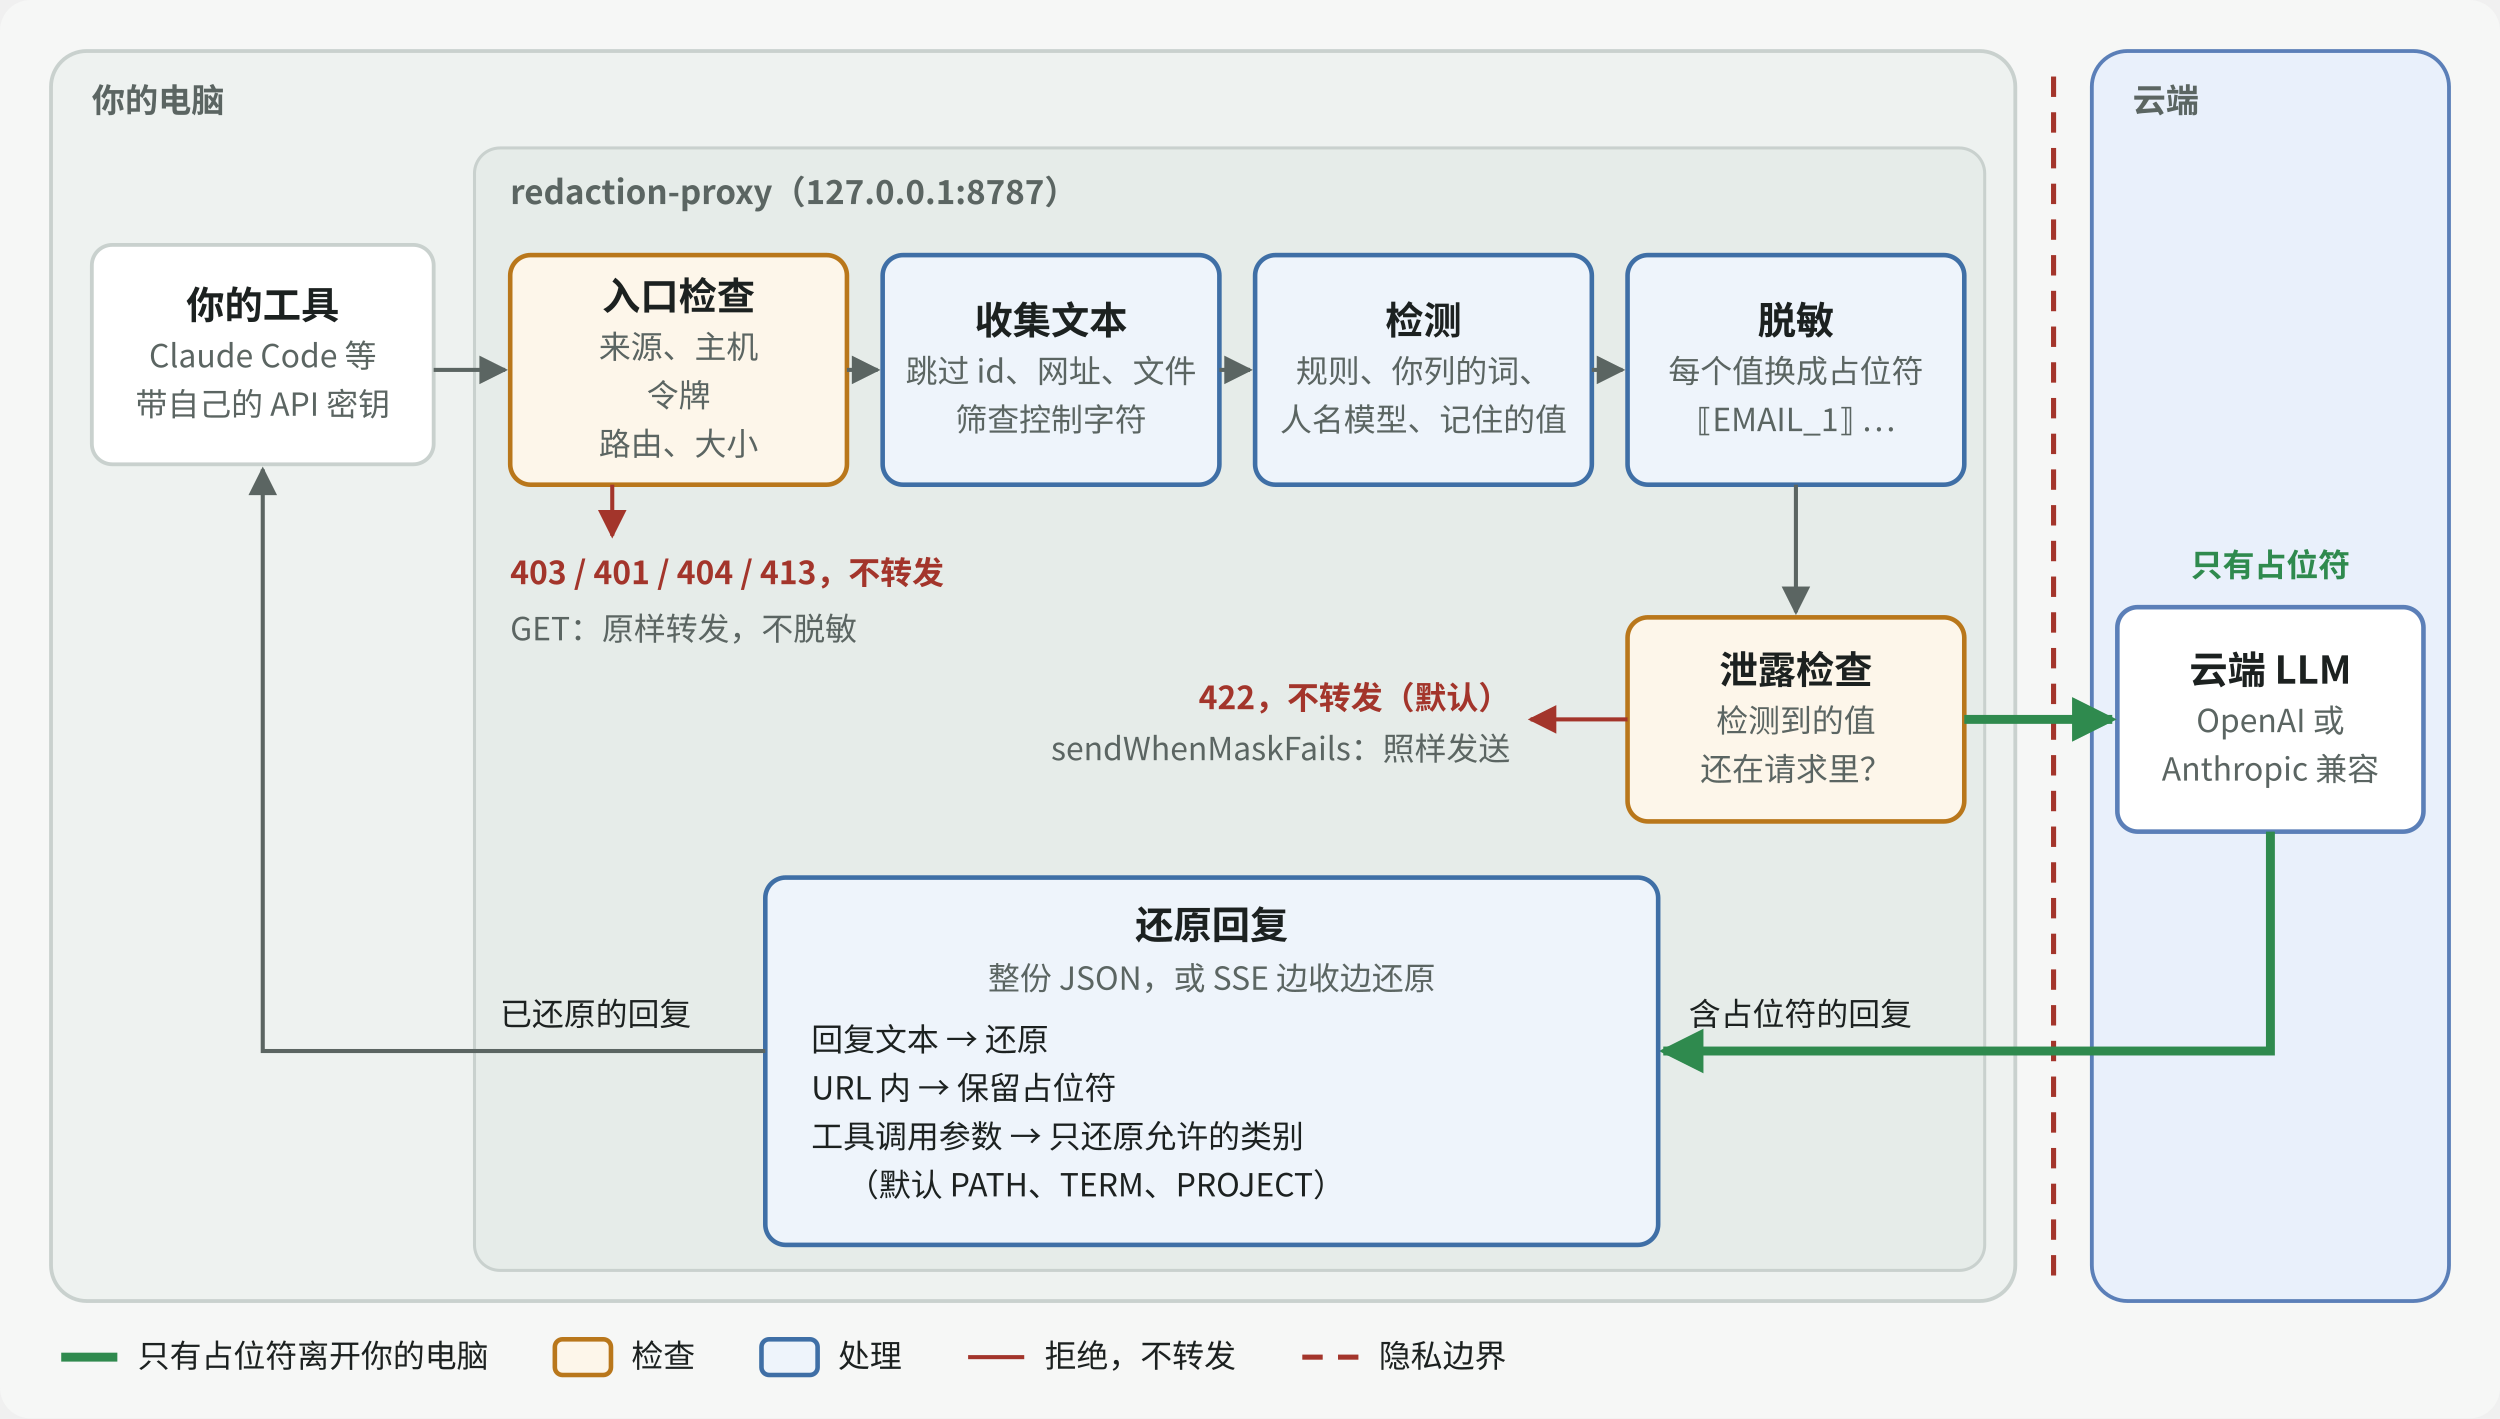
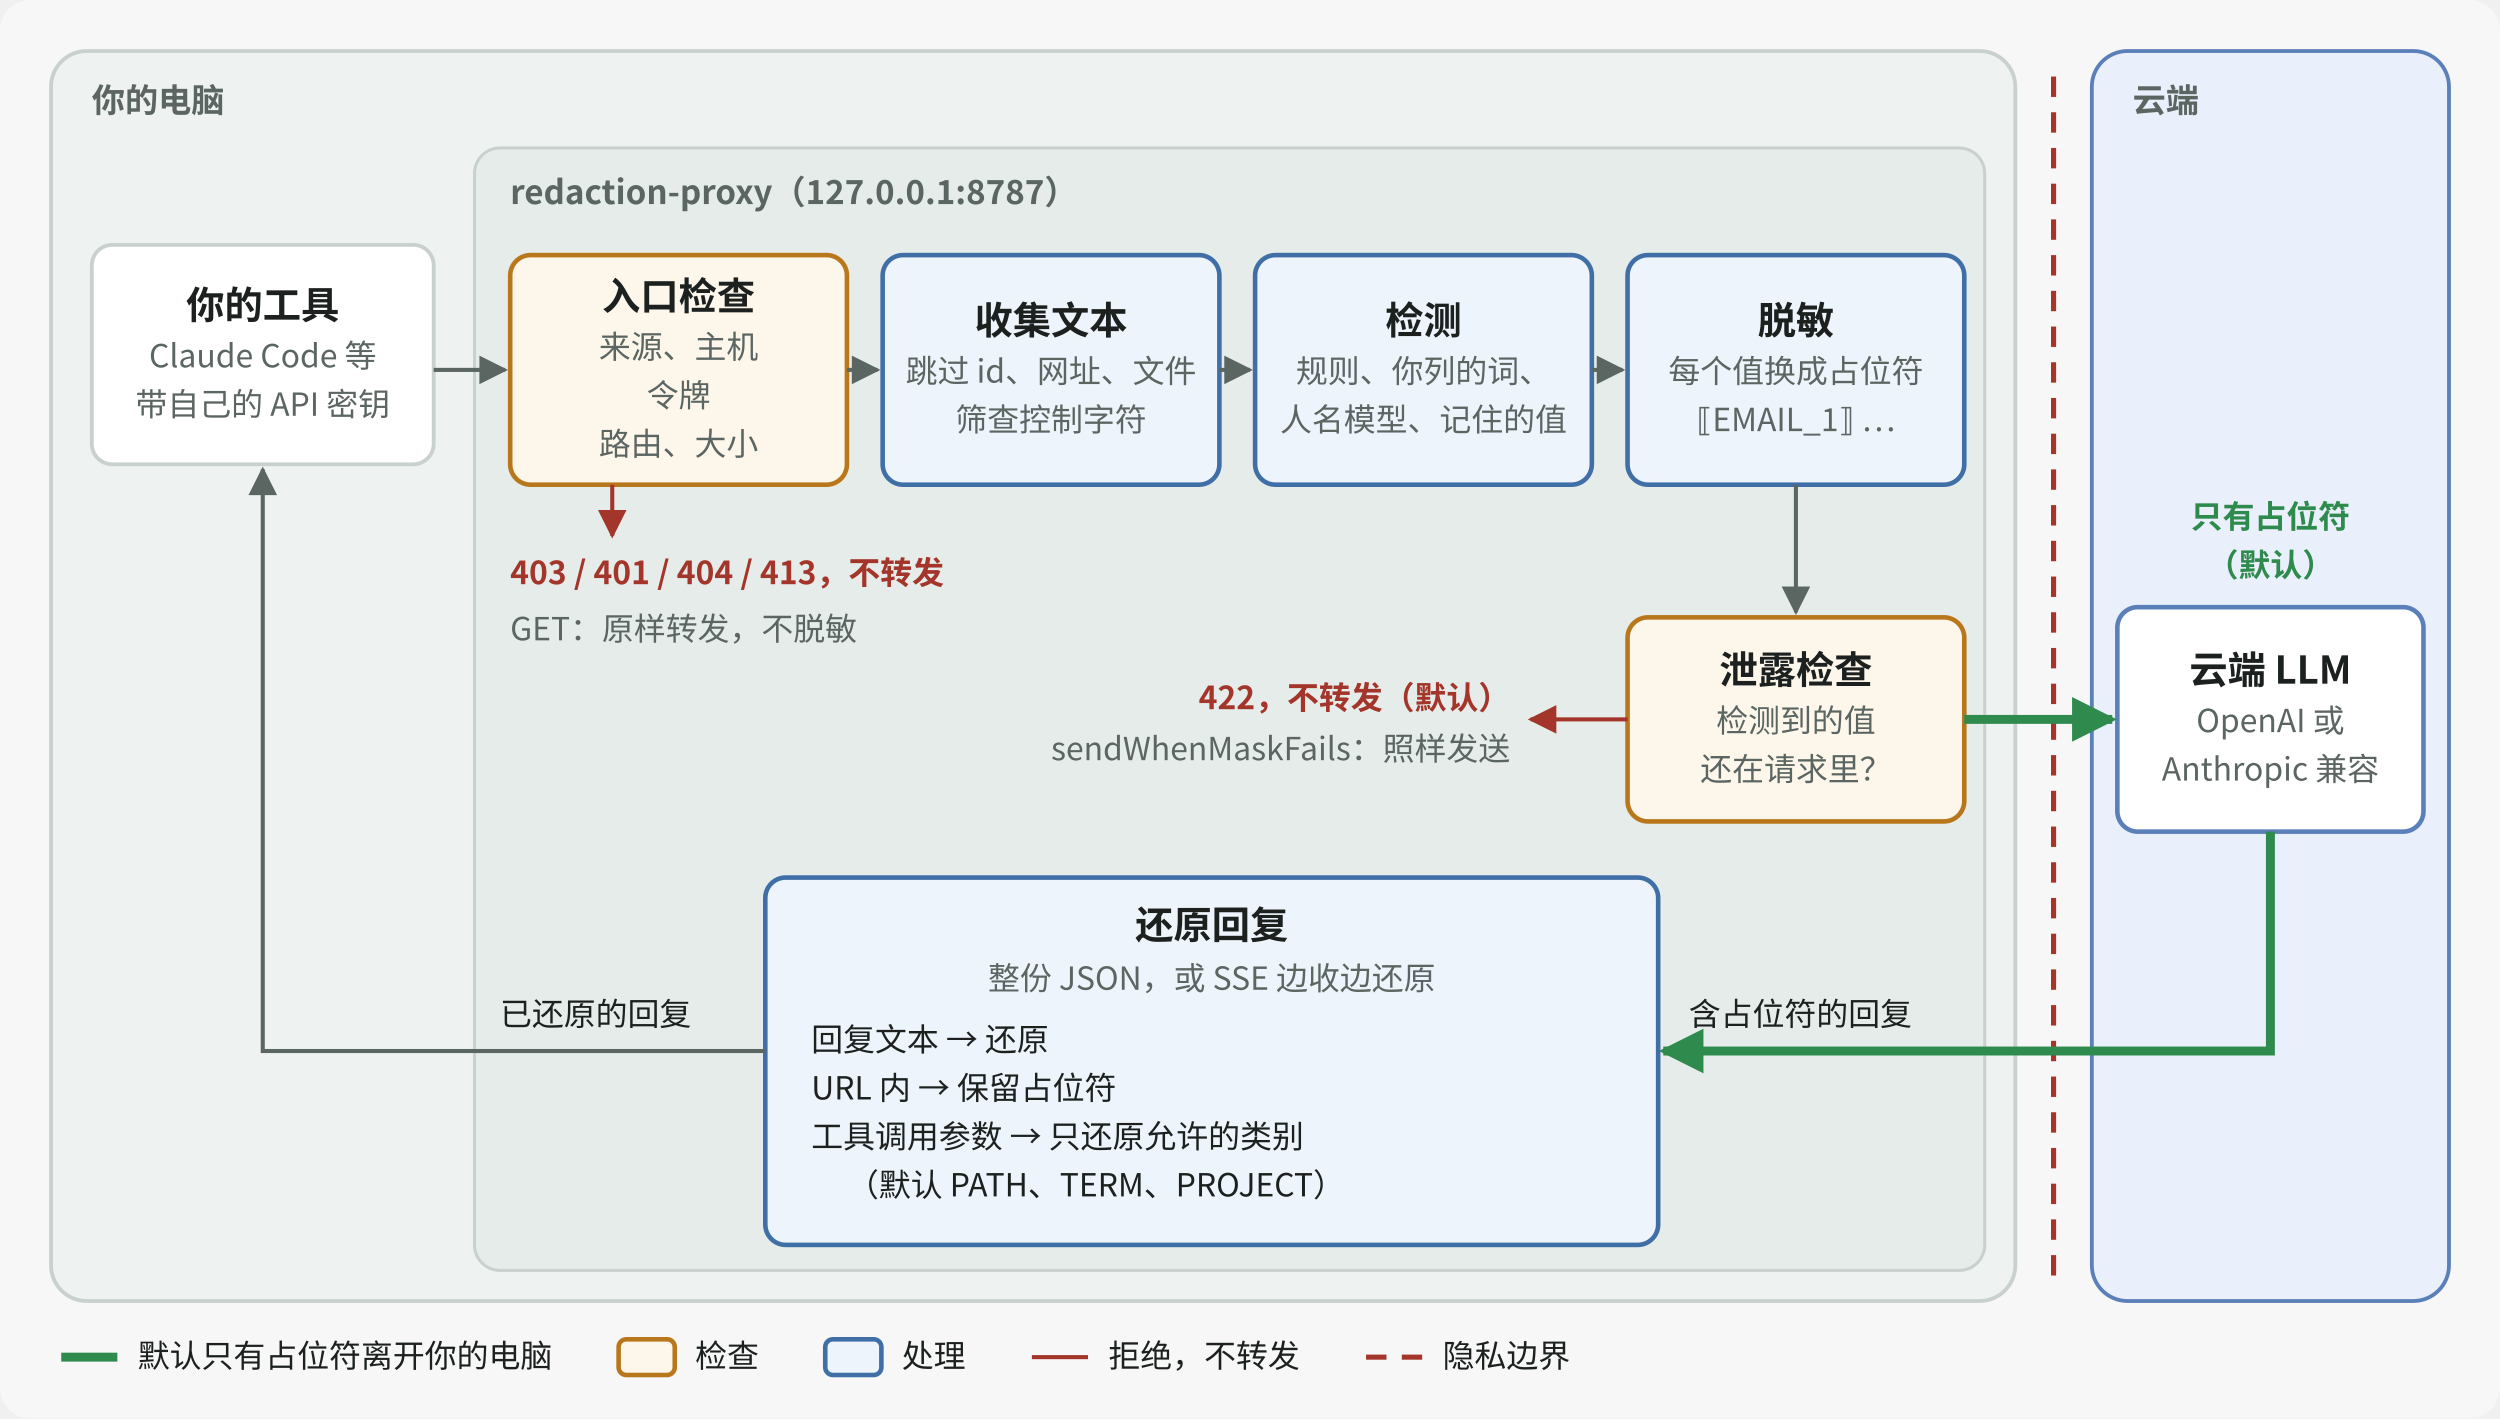
<svg xmlns="http://www.w3.org/2000/svg" width="980" height="556" viewBox="0 0 980 556" role="img" lang="zh-Hans-CN" aria-labelledby="title">
  <style>
text{font-family:"PingFang SC", "Hiragino Sans GB", "Noto Sans CJK SC", "Microsoft YaHei", system-ui, -apple-system, "PingFang TC", "PingFang SC", "Hiragino Sans", "Noto Sans CJK TC", "Noto Sans CJK SC", "Noto Sans CJK JP", "Microsoft JhengHei", "Microsoft YaHei", sans-serif;font-size:12.5px;fill:#1c2120}
.t{font-size:15px;font-weight:600}
.s,.nl{fill:#5b6562}
.zl{font-size:13px;font-weight:600;fill:#5b6562}
.wl{fill:#a3352b;font-weight:600}
.gl{fill:#2f8a4e;font-weight:600}
.bg{fill:#f6f7f6}
.zone{fill:#eef2f0;stroke:#c9d1ce;stroke-width:1.5}
.zone2{fill:#e6ece9;stroke:#c9d1ce;stroke-width:1.2}
.cloudz{fill:#e9f0fb;stroke:#5b7fb8;stroke-width:1.5}
.box{fill:#fff;stroke:#c9d1ce;stroke-width:1.5}
.gate{fill:#fdf6ea;stroke:#b9771b;stroke-width:1.8}
.act{fill:#eef4fb;stroke:#3f6fa6;stroke-width:1.8}
.cbox{fill:#fff;stroke:#5b7fb8;stroke-width:1.8}
.ln{stroke:#5b6562;stroke-width:1.6;fill:none}
.out{stroke:#2f8a4e;stroke-width:3.5;fill:none}
.stopln{stroke:#a3352b;stroke-width:1.6;fill:none}
.wall{stroke:#a3352b;stroke-width:2;stroke-dasharray:8 6;fill:none}
.ah{fill:#5b6562}.ahg{fill:#2f8a4e}.ahs{fill:#a3352b}
@media (prefers-color-scheme: dark){
text{fill:#e2e7e5}
.s,.nl,.zl{fill:#9aa5a1}
.wl{fill:#ec8a80}
.gl{fill:#6fcf8d}
.bg{fill:#141817}
.zone{fill:#1a201e;stroke:#3a4440}
.zone2{fill:#202725;stroke:#3a4440}
.cloudz{fill:#1a2333;stroke:#86a6db}
.box{fill:#1c2220;stroke:#3a4440}
.gate{fill:#2a2216;stroke:#e0a85a}
.act{fill:#18212c;stroke:#8db3e2}
.cbox{fill:#1c2220;stroke:#86a6db}
.ln{stroke:#9aa5a1}
.out{stroke:#6fcf8d}
.stopln,.wall{stroke:#ec8a80}
.ah{fill:#9aa5a1}.ahg{fill:#6fcf8d}.ahs{fill:#ec8a80}
}
</style>
  <defs>
    <marker id="a" viewBox="0 0 10 10" refX="9" refY="5" markerWidth="7" markerHeight="7" orient="auto">
      <path d="M0 0L10 5L0 10z" class="ah" />
    </marker>
    <marker id="ag" viewBox="0 0 10 10" refX="9" refY="5" markerWidth="5" markerHeight="5" orient="auto">
      <path d="M0 0L10 5L0 10z" class="ahg" />
    </marker>
    <marker id="as" viewBox="0 0 10 10" refX="9" refY="5" markerWidth="7" markerHeight="7" orient="auto">
      <path d="M0 0L10 5L0 10z" class="ahs" />
    </marker>
  </defs>
  <rect width="980" height="556" rx="12" class="bg" />
  <rect x="20" y="20" width="770" height="490" rx="14" class="zone" />
  <text x="36" y="44" class="zl" text-anchor="start">你的电脑</text>
  <rect x="820" y="20" width="140" height="490" rx="14" class="cloudz" />
  <text x="836" y="44" class="zl" text-anchor="start">云端</text>
  <line x1="805" y1="30" x2="805" y2="500" class="wall" />
  <rect x="186" y="58" width="592" height="440" rx="10" class="zone2" />
  <text x="200" y="80" class="zl" text-anchor="start">redaction-proxy（127.0.0.1:8787）</text>
  <rect x="36" y="96" width="134" height="86" rx="8" class="box" />
  <text x="103" y="125" class="t" text-anchor="middle">你的工具</text>
  <text x="103" y="144" class="s" text-anchor="middle">Claude Code 等</text>
  <text x="103" y="163" class="s" text-anchor="middle">带自己的 API 密钥</text>
  <rect x="200" y="100" width="132" height="90" rx="8" class="gate" />
  <text x="266" y="121.5" class="t" text-anchor="middle">入口检查</text>
  <text x="266" y="140.5" class="s" text-anchor="middle">来源、主机</text>
  <text x="266" y="159.5" class="s" text-anchor="middle">令牌</text>
  <text x="266" y="178.5" class="s" text-anchor="middle">路由、大小</text>
  <rect x="346" y="100" width="132" height="90" rx="8" class="act" />
  <text x="412" y="131" class="t" text-anchor="middle">收集文本</text>
  <text x="412" y="150" class="s" text-anchor="middle">跳过 id、网址、文件</text>
  <text x="412" y="169" class="s" text-anchor="middle">筛查控制字符</text>
  <rect x="492" y="100" width="132" height="90" rx="8" class="act" />
  <text x="558" y="131" class="t" text-anchor="middle">检测</text>
  <text x="558" y="150" class="s" text-anchor="middle">规则、你列的词、</text>
  <text x="558" y="169" class="s" text-anchor="middle">人名模型、记住的值</text>
  <rect x="638" y="100" width="132" height="90" rx="8" class="act" />
  <text x="704" y="131" class="t" text-anchor="middle">脱敏</text>
  <text x="704" y="150" class="s" text-anchor="middle">每个值换成占位符</text>
  <text x="704" y="169" class="s" text-anchor="middle">⟦EMAIL_1⟧ …</text>
  <path d="M170 145 H198" class="ln" marker-end="url(#a)" />
  <path d="M332 145 H344" class="ln" marker-end="url(#a)" />
  <path d="M478 145 H490" class="ln" marker-end="url(#a)" />
  <path d="M624 145 H636" class="ln" marker-end="url(#a)" />
  <path d="M240 190 V210" class="stopln" marker-end="url(#as)" />
  <text x="200" y="229" class="wl" text-anchor="start">403 / 401 / 404 / 413，不转发</text>
  <text x="200" y="251" class="nl" text-anchor="start">GET：原样转发，不脱敏</text>
  <path d="M704 190 V240" class="ln" marker-end="url(#a)" />
  <rect x="638" y="242" width="132" height="80" rx="8" class="gate" />
  <text x="704" y="268" class="t" text-anchor="middle">泄露检查</text>
  <text x="704" y="287" class="s" text-anchor="middle">检测到的值</text>
  <text x="704" y="306" class="s" text-anchor="middle">还在请求里？</text>
  <path d="M638 282 H600" class="stopln" marker-end="url(#as)" />
  <text x="592" y="278" class="wl" text-anchor="end">422，不转发（默认）</text>
  <text x="592" y="298" class="nl" text-anchor="end">sendWhenMaskFails：照样发送</text>
  <rect x="830" y="238" width="120" height="88" rx="8" class="cbox" />
  <text x="890" y="268" class="t" text-anchor="middle">云端 LLM</text>
  <text x="890" y="287" class="s" text-anchor="middle">OpenAI 或</text>
  <text x="890" y="306" class="s" text-anchor="middle">Anthropic 兼容</text>
  <path d="M770 282 H828" class="out" marker-end="url(#ag)" />
-   <text x="890" y="226" class="gl" text-anchor="middle">只有占位符</text>
+   <text x="890" y="207" class="gl" text-anchor="middle">只有占位符</text>
+   <text x="890" y="226" class="gl" text-anchor="middle">（默认）</text>
  <path d="M890 326 V412 H652" class="out" marker-end="url(#ag)" />
  <text x="662" y="402" class="lbl" text-anchor="start">含占位符的回复</text>
  <rect x="300" y="344" width="350" height="144" rx="8" class="act" />
  <text x="475" y="368" class="t" text-anchor="middle">还原回复</text>
  <text x="475" y="388" class="s" text-anchor="middle">整份 JSON，或 SSE 边收边还原</text>
  <text x="318" y="412" class="lbl" text-anchor="start">回复文本 → 还原</text>
  <text x="318" y="431" class="lbl" text-anchor="start">URL 内 → 保留占位符</text>
  <text x="318" y="450" class="lbl" text-anchor="start">工具调用参数 → 只还原允许的类别</text>
  <text x="332" y="469" class="lbl" text-anchor="start">（默认 PATH、TERM、PROJECT）</text>
  <path d="M300 412 H103 V184" class="ln" marker-end="url(#a)" />
  <text x="196" y="402" class="lbl" text-anchor="start">已还原的回复</text>
  <line x1="24" y1="532" x2="46" y2="532" class="out" />
-   <text x="54" y="536" class="lg" text-anchor="start">只有占位符离开你的电脑</text>
-   <rect x="217.5" y="525" width="22" height="14" rx="3" class="gate" />
-   <text x="247.5" y="536" class="lg" text-anchor="start">检查</text>
-   <rect x="298.5" y="525" width="22" height="14" rx="3" class="act" />
-   <text x="328.5" y="536" class="lg" text-anchor="start">处理</text>
-   <line x1="379.5" y1="532" x2="401.5" y2="532" class="stopln" />
-   <text x="409.5" y="536" class="lg" text-anchor="start">拒绝，不转发</text>
-   <line x1="510.5" y1="532" x2="532.5" y2="532" class="wall" />
-   <text x="540.5" y="536" class="lg" text-anchor="start">隐私边界</text>
+   <text x="54" y="536" class="lg" text-anchor="start">默认只有占位符离开你的电脑</text>
+   <rect x="242.5" y="525" width="22" height="14" rx="3" class="gate" />
+   <text x="272.5" y="536" class="lg" text-anchor="start">检查</text>
+   <rect x="323.5" y="525" width="22" height="14" rx="3" class="act" />
+   <text x="353.5" y="536" class="lg" text-anchor="start">处理</text>
+   <line x1="404.5" y1="532" x2="426.5" y2="532" class="stopln" />
+   <text x="434.5" y="536" class="lg" text-anchor="start">拒绝，不转发</text>
+   <line x1="535.5" y1="532" x2="557.5" y2="532" class="wall" />
+   <text x="565.5" y="536" class="lg" text-anchor="start">隐私边界</text>
</svg>
